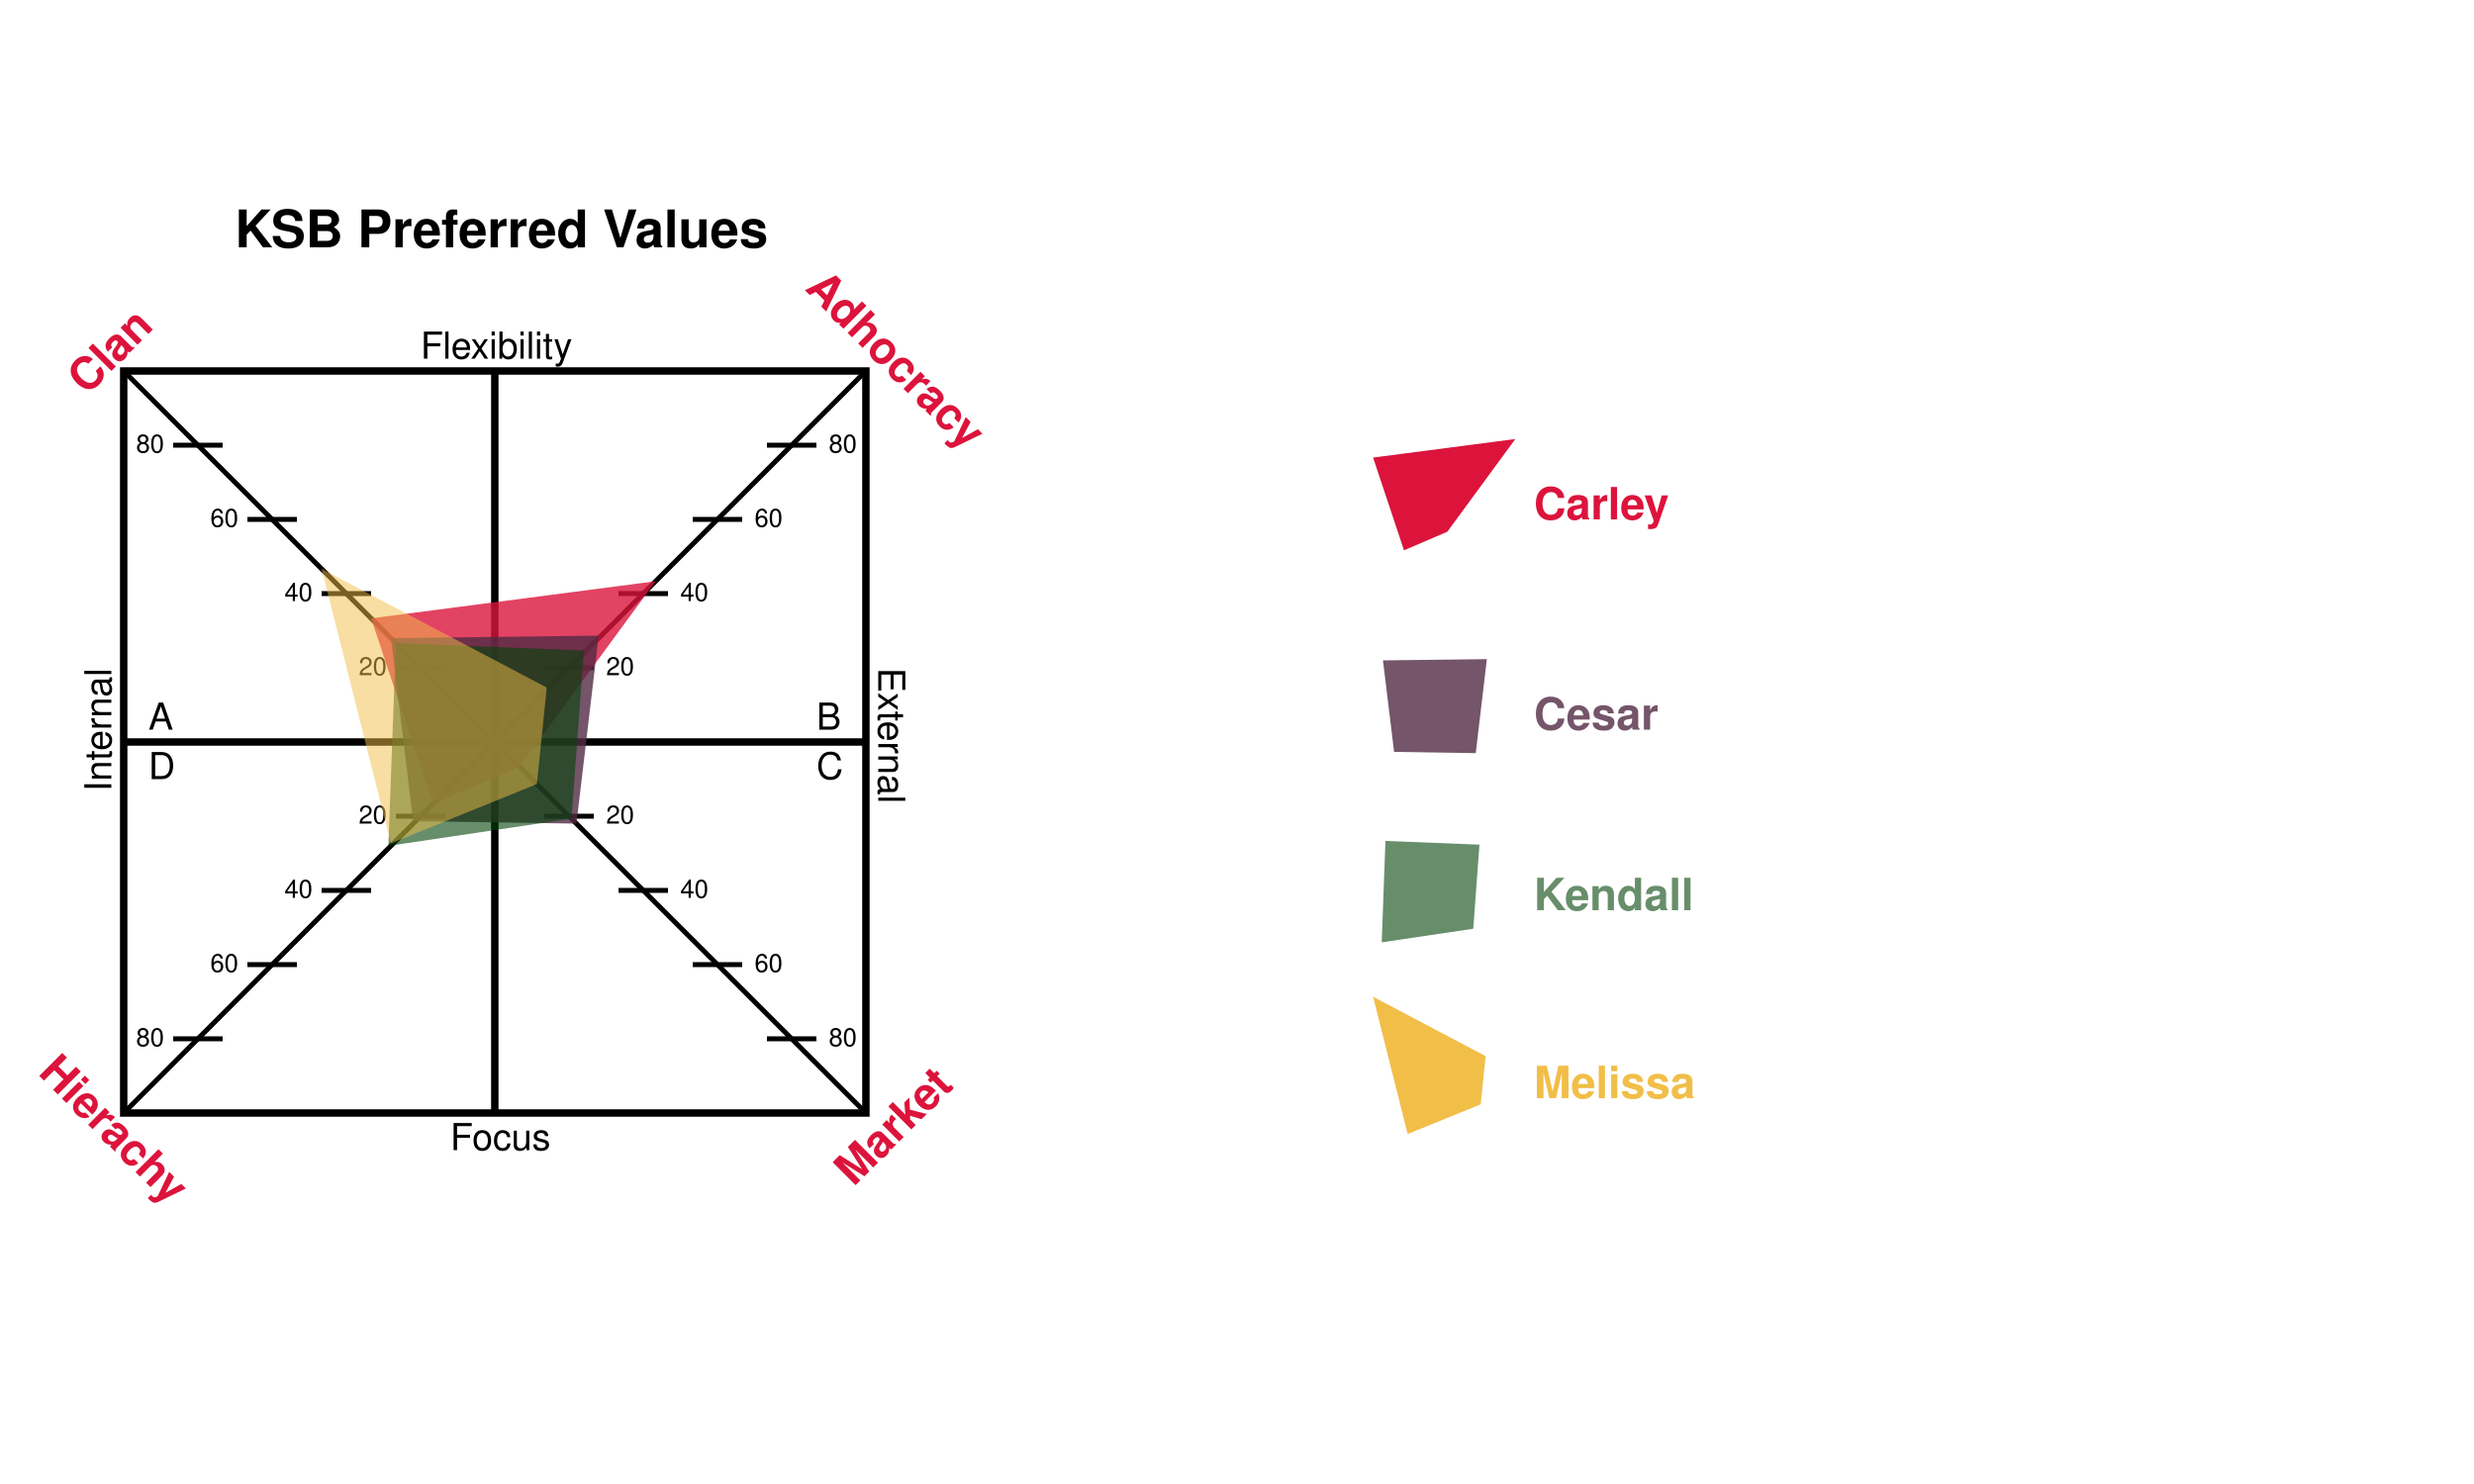
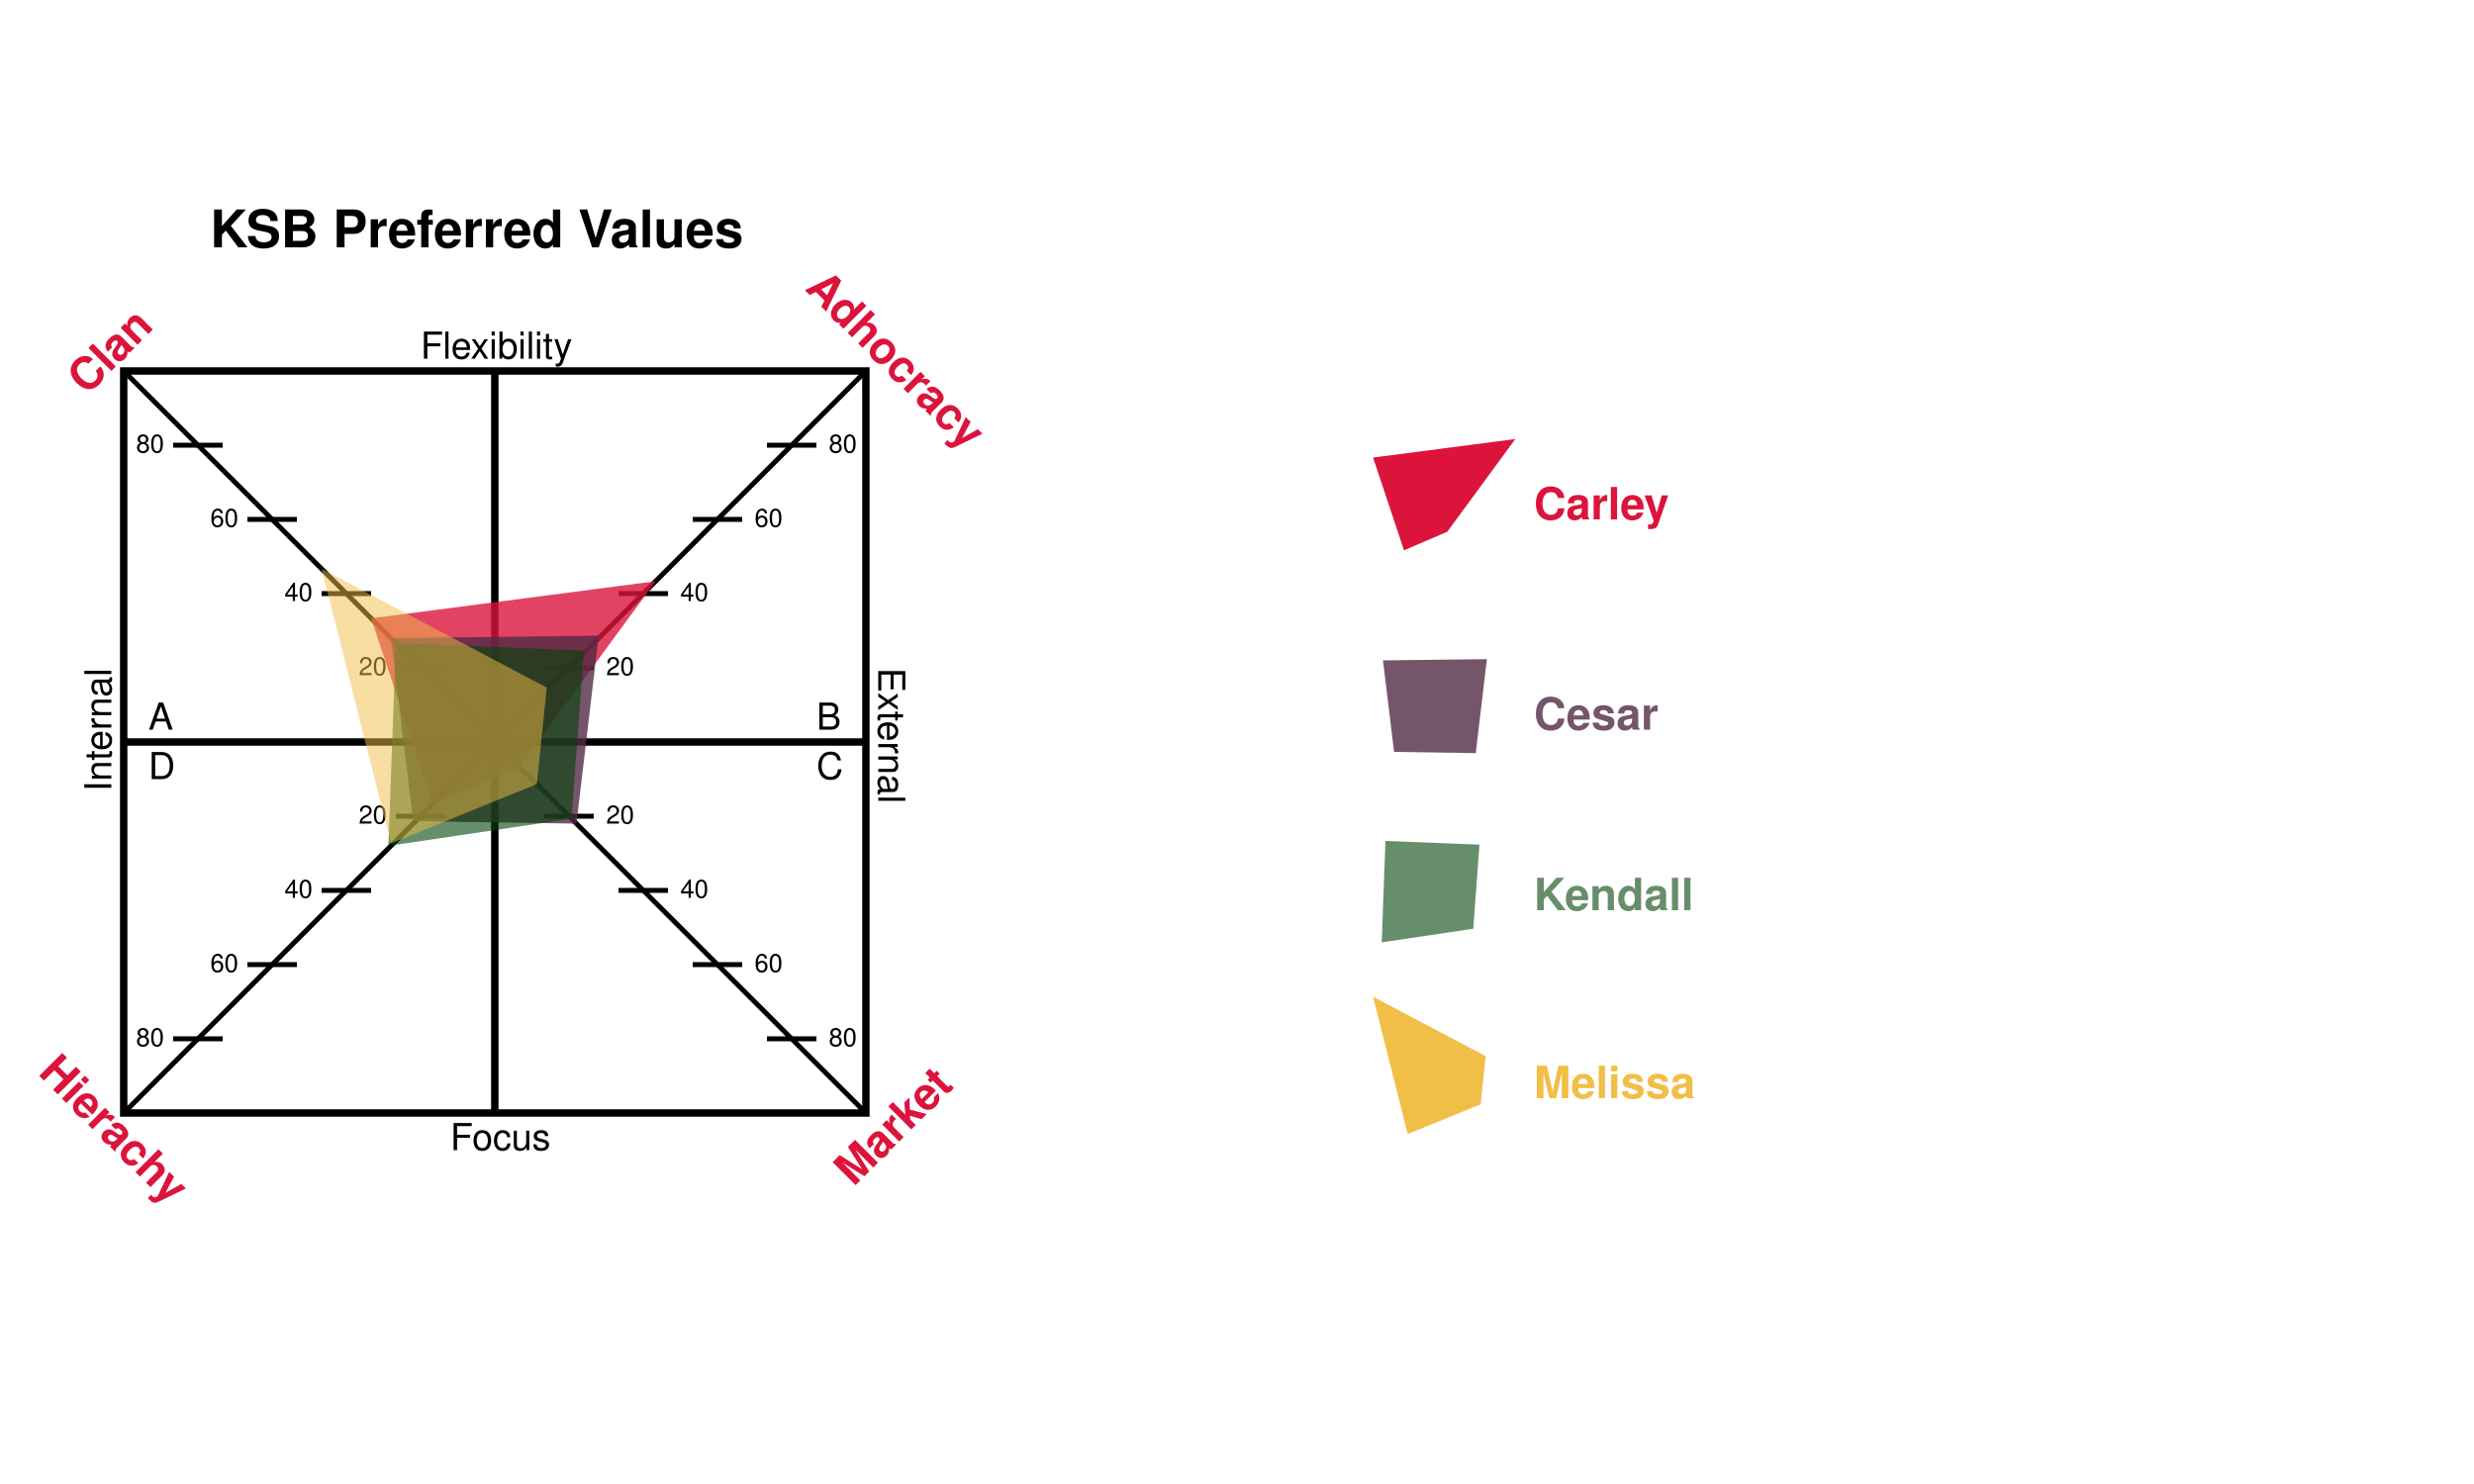
<svg xmlns="http://www.w3.org/2000/svg" id="font" height="600" width="1000">
  <style type="text/css">
  #font{
  font-family: Helvetica, sans-serif;
  }
  #outline{
  stroke-width:3;
  stroke: black;
  fill: none
  }
  #gridlines{
    stroke: black;
    stroke-width: 3;
  }
  #diags{
    stroke: black;
    stroke-width: 2;
  }
  #markers1{
    stroke: black;
    stroke-width: 2;
  }
  #markers2{
    stroke: black;
    stroke-width: 2;
  }
  #title {
  font-weight: bold;
  font-size: 1.75em;
  fill: black;
  }
  #markerlabel{
  font-size: 0.85em;
  fill: black;
  }
  #axislabel{
  font-size: 1.25em;
  fill: black;
  }
  #group{
  font-size: 1.5em;
  font-weight: bold;
  fill: crimson;
  }

#Carley {
fill: crimson;
opacity: .8
}

#Cesar {
fill: #512a44;
opacity: .8
}

#Kendal {
fill: #014208;
opacity: 0.6
}

#Melissa {
fill: #f1be48;
opacity: 0.5
}

#Carley_l{
fill: crimson;
}

#Cesar_l {
fill: #512a44;
opacity: .8
}

#Kendall_l {
fill: #014208;
opacity: 0.6
}

#Melissa_l {
fill: #f1be48;
opacity: 1.0
}

#legend{
font-weight: bold;
font-size: 1.5em;
}

</style>
  <svg viewBox="0 0 500 400" width="500" x="0%" y="0%">
    <rect id="outline" width="300" height="300" x="50" y="50" />
    <g id="gridlines">
      <line x1="200" y1="50" x2="200" y2="350" />
      <line x1="50" y1="200" x2="350" y2="200" />
    </g>
    <g id="diags">
      <line x1="50" y1="50" x2="350" y2="350" />
      <line x1="350" y1="50" x2="50" y2="350" />
    </g>
    <g id="markers1">
      <line x1="220" y1="230" x2="240" y2="230" />
    </g>
    <use href="#markers1" x="30" y="30" />
    <use href="#markers1" x="60" y="60" />
    <use href="#markers1" x="90" y="90" />
    <use href="#markers1" x="-60" y="-60" />
    <use href="#markers1" x="-90" y="-90" />
    <use href="#markers1" x="-120" y="-120" />
    <use href="#markers1" x="-150" y="-150" />
    <g id="markers2">
      <line x1="160" y1="230" x2="180" y2="230" />
    </g>
    <use href="#markers2" x="-30" y="30" />
    <use href="#markers2" x="-60" y="60" />
    <use href="#markers2" x="-90" y="90" />
    <use href="#markers2" x="60" y="-60" />
    <use href="#markers2" x="90" y="-90" />
    <use href="#markers2" x="120" y="-120" />
    <use href="#markers2" x="150" y="-150" />
    <g id="markerlabel">
      <text x="245" y="233">20</text>
      <text x="275" y="263">40</text>
      <text x="305" y="293">60</text>
      <text x="335" y="323">80</text>
      <text x="245" y="173">20</text>
      <text x="275" y="143">40</text>
      <text x="305" y="113">60</text>
      <text x="335" y="83">80</text>
      <text x="145" y="233">20</text>
      <text x="115" y="263">40</text>
      <text x="85" y="293">60</text>
      <text x="55" y="323">80</text>
      <text x="145" y="173">20</text>
      <text x="115" y="143">40</text>
      <text x="85" y="113">60</text>
      <text x="55" y="83">80</text>
    </g>
-     <text id="title" x="95" y="0"> KSB Preferred Values </text>
+     <text id="title" x="85" y="0"> KSB Preferred Values </text>
    <g id="axislabel">
      <text x="170" y="45">Flexibility</text>
      <text x="182" y="365">Focus</text>
      <text x="45" y="220" transform="rotate(270, 45, 220)">Internal</text>
      <text x="355" y="170" transform="rotate(90, 355, 170)">External</text>
      <text x="60" y="195">A</text>
      <text x="60" y="215">D</text>
      <text x="330" y="195">B</text>
      <text x="330" y="215">C</text>
    </g>
    <g id="group">
      <text x="35" y="60" transform="rotate(315, 35, 60)">Clan</text>
      <text x="25" y="330" transform="rotate(45, 15, 320)">Hierachy</text>
      <text x="325" y="17" transform="rotate(45, 325, 17)">Adhocracy</text>
      <text x="345" y="380" transform="rotate(315, 345, 380)">Market</text>
    </g>
    <polygon id="Carley" points="150,150 175,225 210,210 265,135" />
    <polygon id="Cesar" points="158,158 167,232 233,233 242,157" />
    <polygon id="Kendal" points="160,160 157,242 231,231 236,163" />
    <polygon id="Melissa" points="130,130 158,241 217,217 221,178" />
  </svg>
  <svg viewBox="0 0 400 400" width="200" x="48%" y="-15%">
    <polygon id="Carley_l" points="150,150 175,225 210,210 265,135" />
  </svg>
  <svg viewBox="0 0 400 400" width="200" x="48%" y="-2%">
    <polygon id="Cesar_l" points="158,158 167,232 233,233 242,157" />
  </svg>
  <svg viewBox="0 0 400 400" width="200" x="48%" y="10%">
    <polygon id="Kendall_l" points="160,160 157,242 231,231 236,163" />
  </svg>
  <svg viewBox="0 0 400 400" width="200" x="49%" y="23%">
    <polygon id="Melissa_l" points="130,130 158,241 217,217 221,178" />
  </svg>
  <g id="legend">
    <text id="Carley_l" x="620" y="210">Carley</text>
    <text id="Cesar_l" x="620" y="295">Cesar</text>
    <text id="Kendall_l" x="620" y="368">Kendall</text>
    <text id="Melissa_l" x="620" y="444">Melissa</text>
  </g>
</svg>
